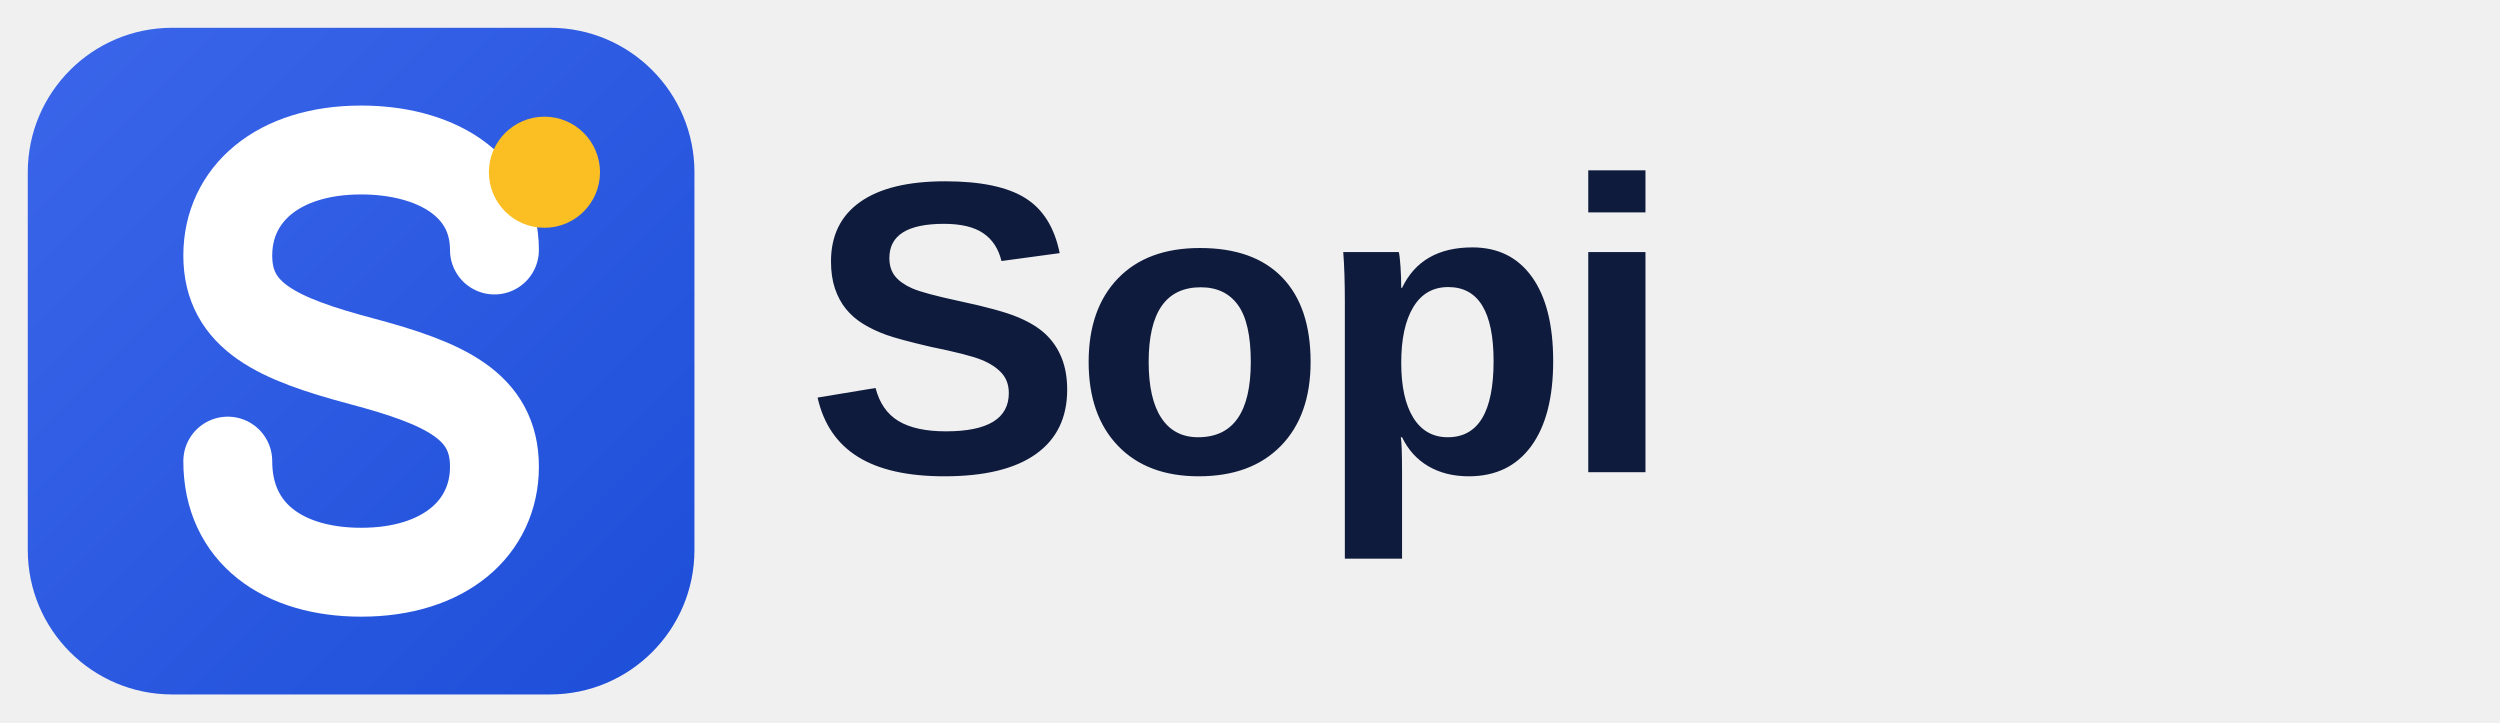
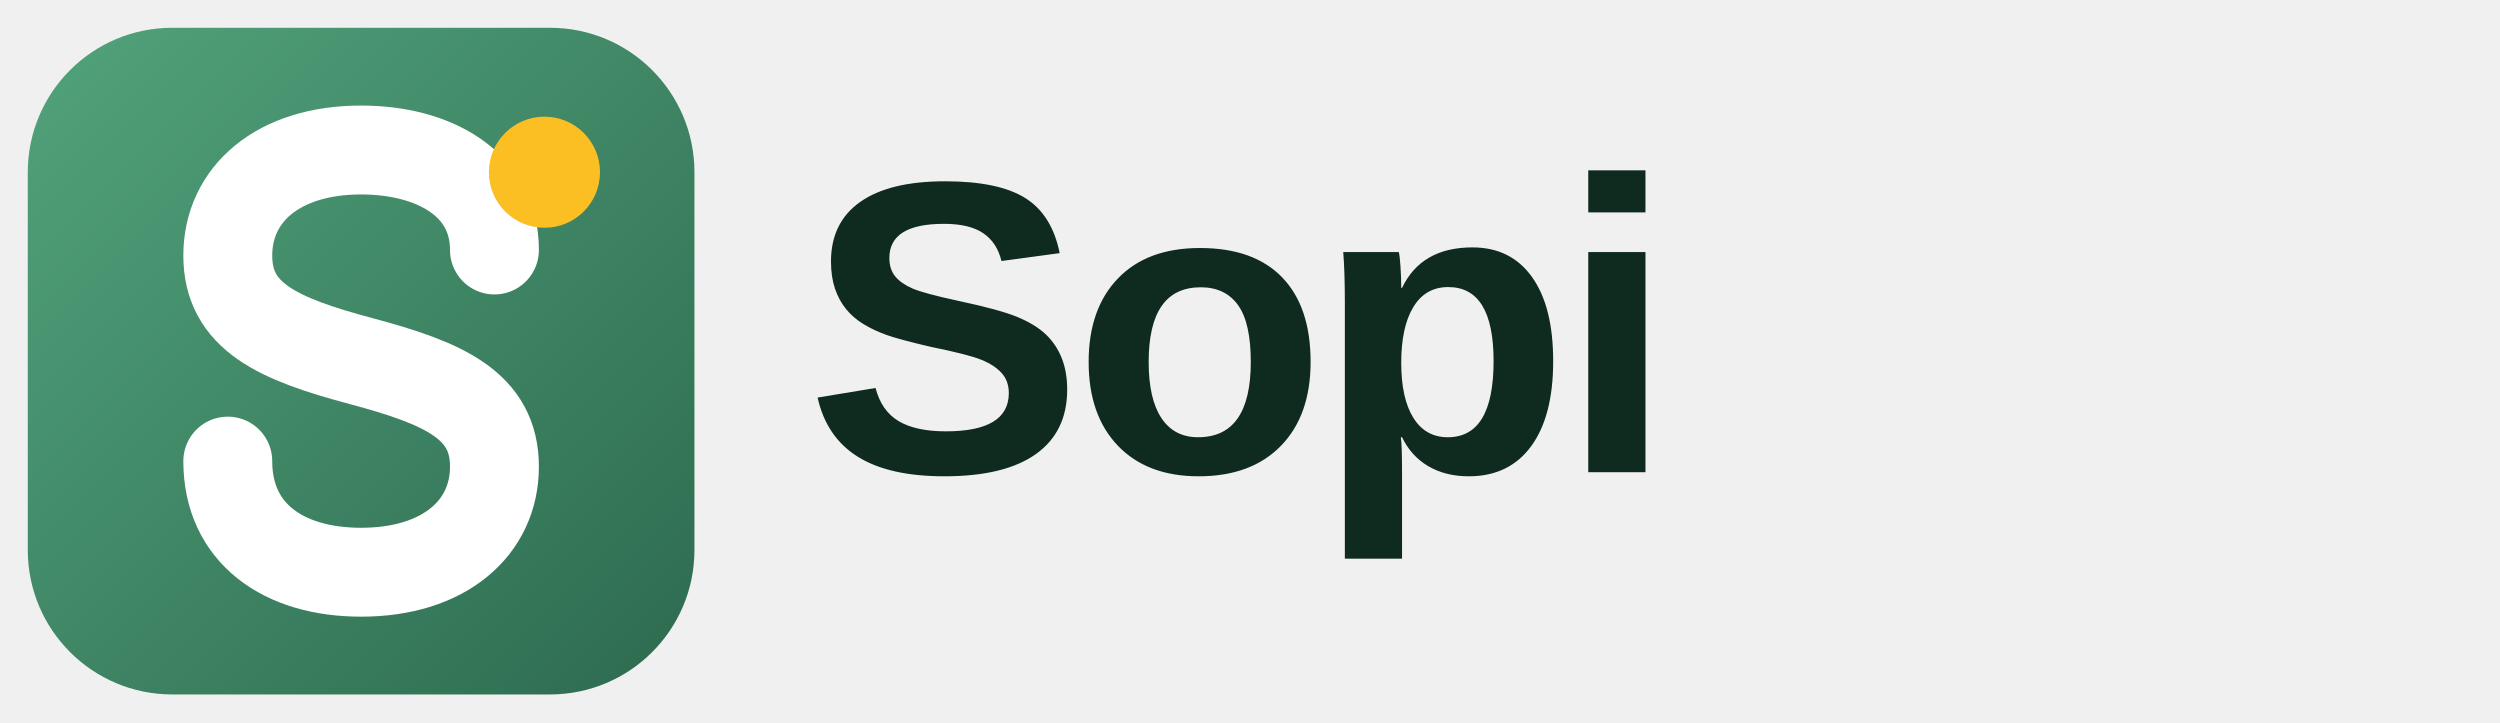
<svg xmlns="http://www.w3.org/2000/svg" width="900" height="260" viewBox="0 0 900 260">
  <defs>
    <linearGradient id="g" x1="0" y1="0" x2="1" y2="1">
-       <stop offset="0" stop-color="#3b66ea" />
-       <stop offset="1" stop-color="#1d4ed8" />
+       <stop offset="0" stop-color="#52a37c" />
+       <stop offset="1" stop-color="#2d6a4f" />
    </linearGradient>
  </defs>
  <g transform="translate(10 10) scale(2)">
    <rect width="120" height="120" rx="26" fill="url(#g)" />
    <path d="M84 40C84 28 73 22 60 22C45 22 36 30 36 41C36 52 45 56 60 60C75 64 84 68 84 79C84 90 75 98 60 98C46 98 36 91 36 78" fill="none" stroke="#ffffff" stroke-width="16" stroke-linecap="round" stroke-linejoin="round" />
    <circle cx="93" cy="26" r="10" fill="#fbbf24" />
  </g>
-   <text x="290" y="170" font-family="Plus Jakarta Sans, Arial" font-weight="800" font-size="150" letter-spacing="-4" fill="#0f1b3d">Sopi</text>
+   <text x="290" y="170" font-family="Plus Jakarta Sans, Arial" font-weight="800" font-size="150" letter-spacing="-4" fill="#0f2a1e">Sopi</text>
</svg>
